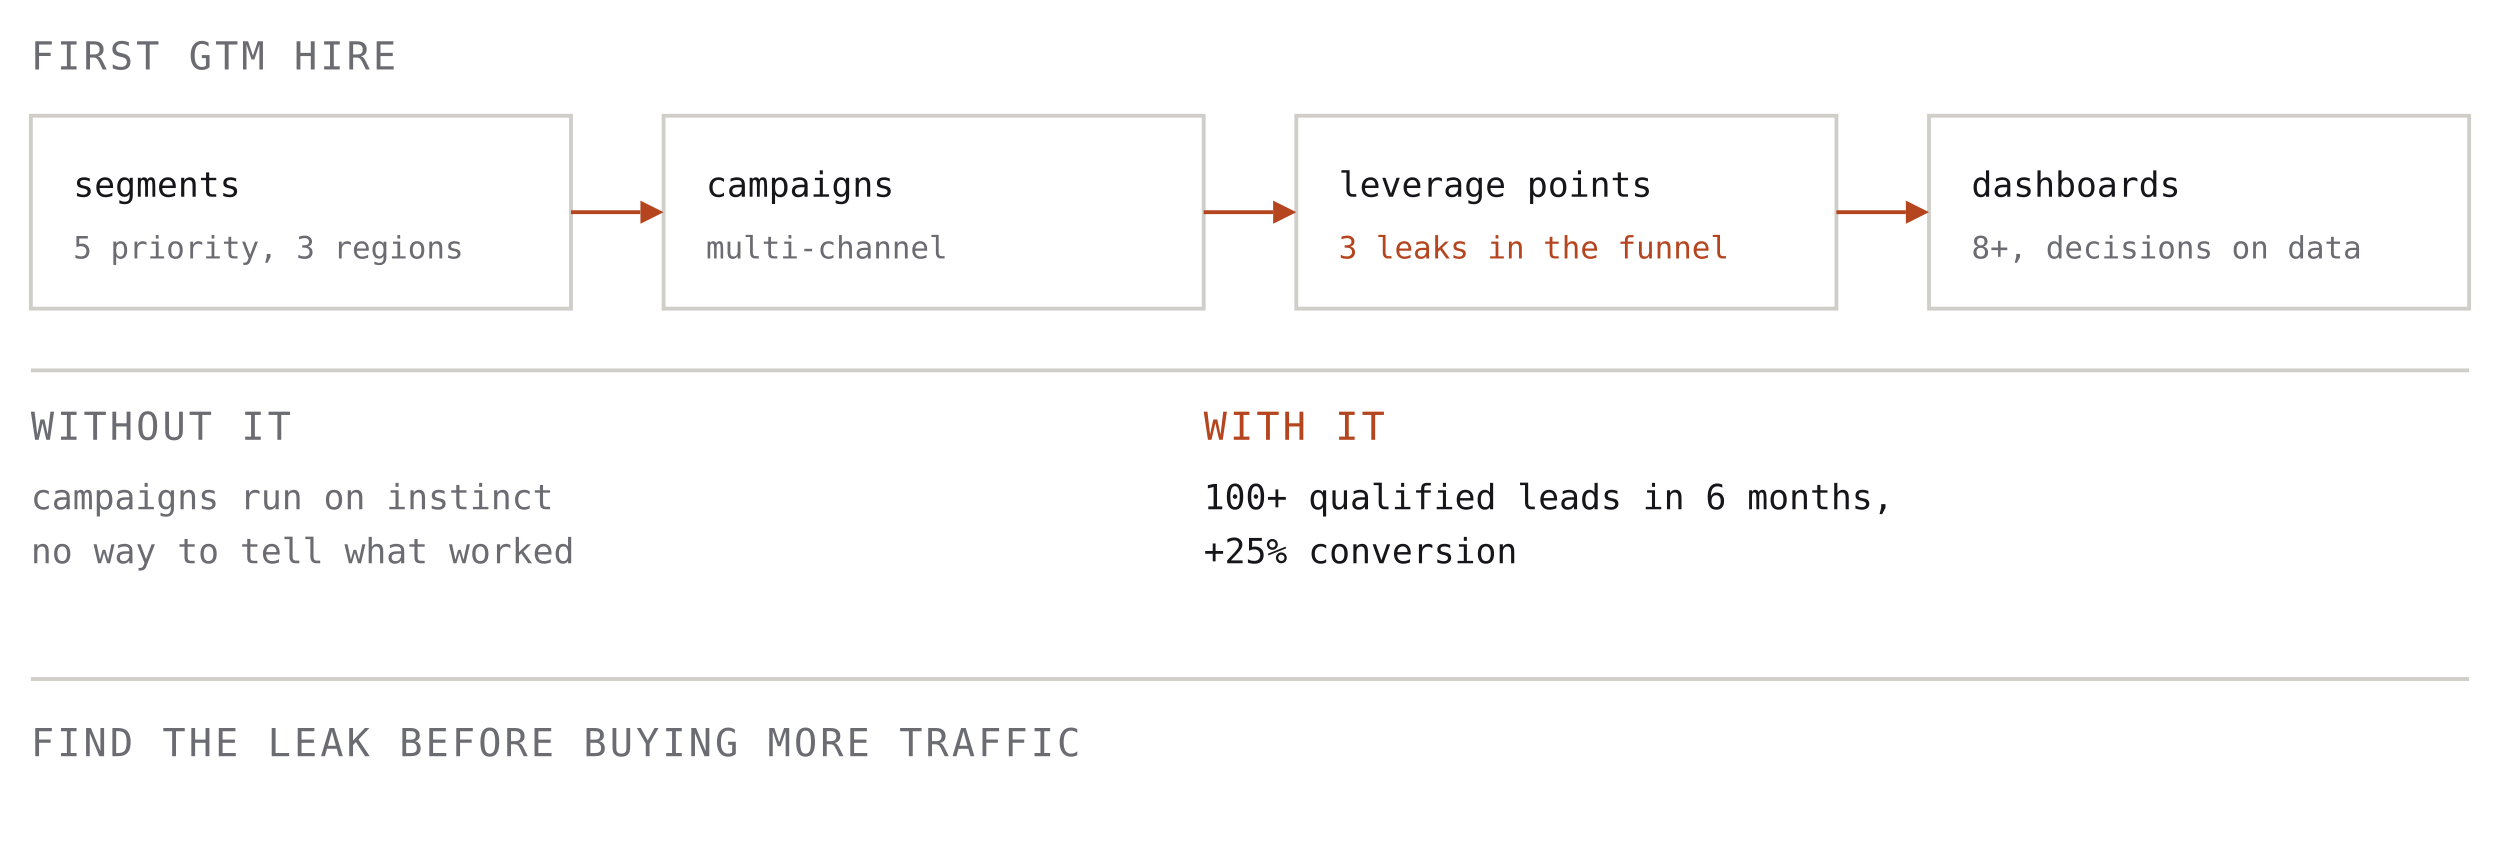
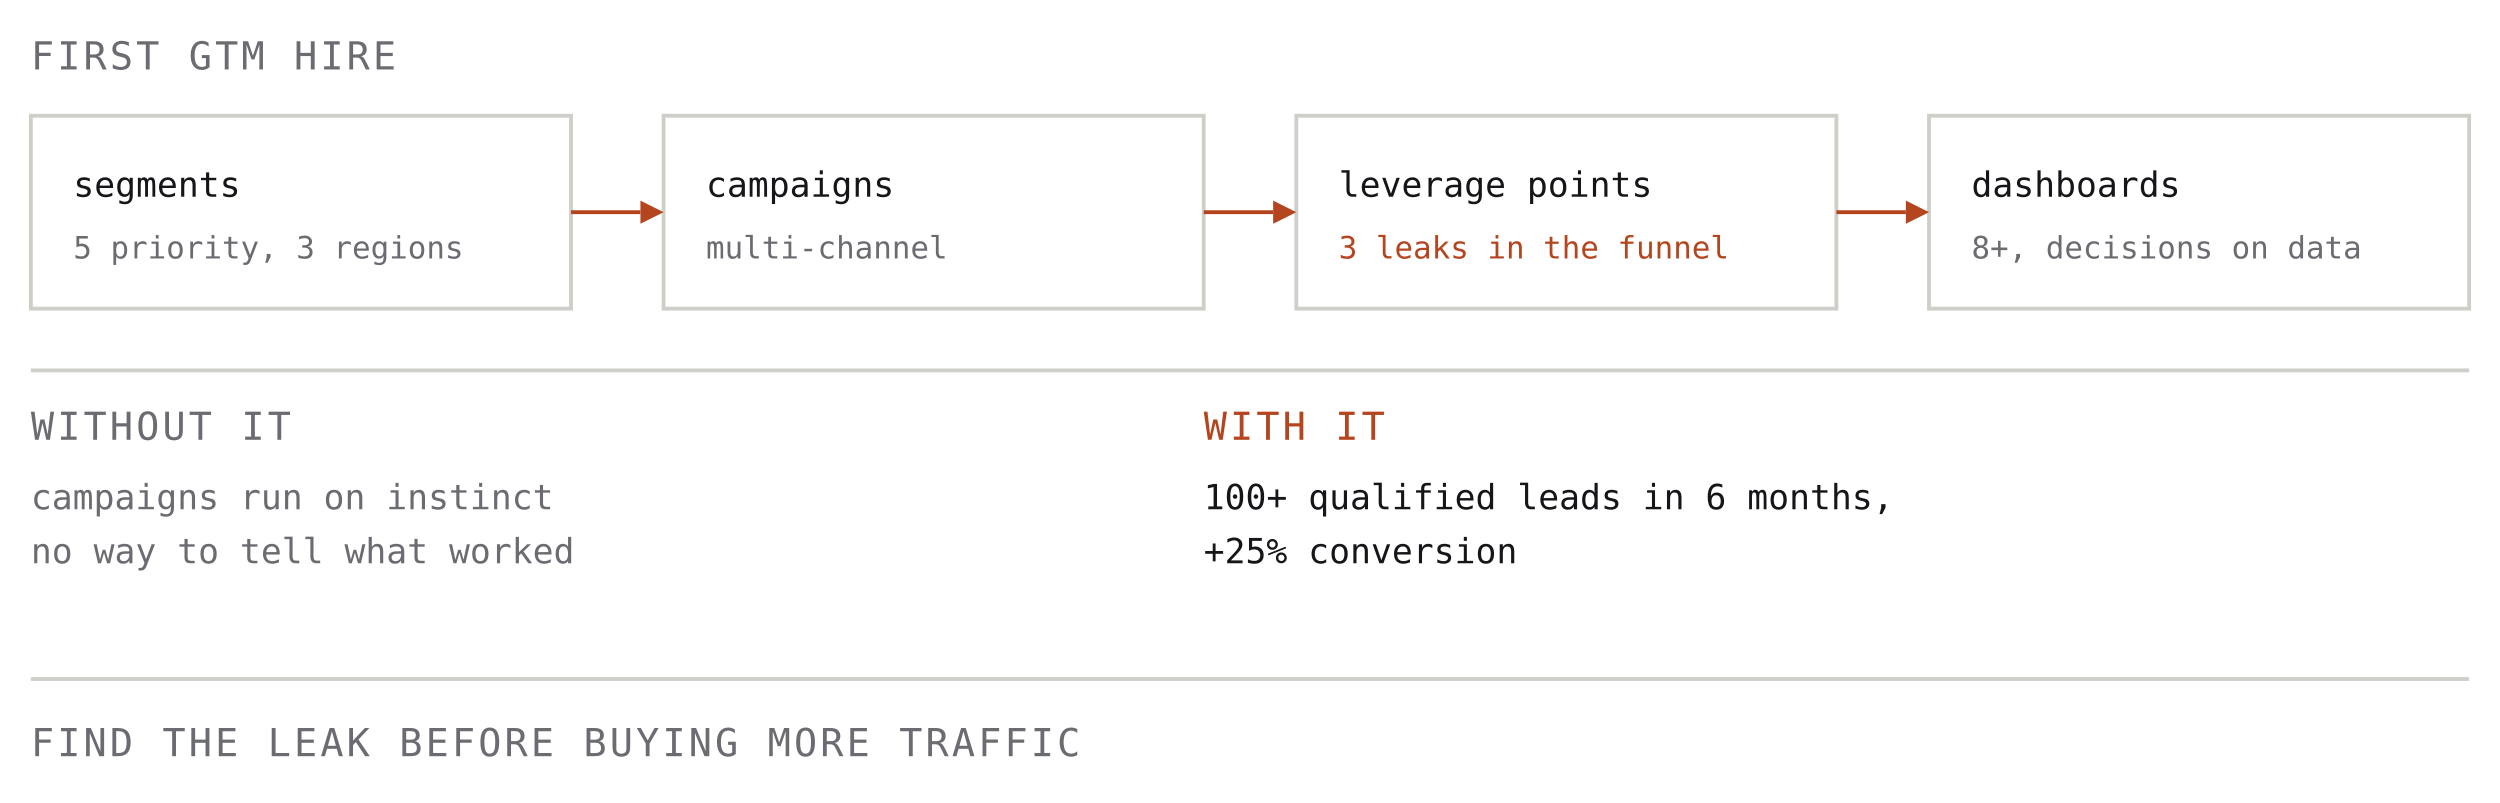
- <svg xmlns="http://www.w3.org/2000/svg" viewBox="0 0 648 218" width="648" height="218" role="img" aria-label="segments then campaigns then leverage points then dashboards">
+ <svg xmlns="http://www.w3.org/2000/svg" viewBox="0 0 648 208" width="648" height="208" role="img" aria-label="segments then campaigns then leverage points then dashboards">
  <style>
    .ink   { fill: #16161a; }
    .muted { fill: #6b6b72; }
    .accf  { fill: #b4451f; }
    .acc   { stroke: #b4451f; }
    .box   { fill: none; stroke: #cfcec9; stroke-width: 1; }
    .rule  { stroke: #cfcec9; }
    text   { font-family: "IBM Plex Mono", ui-monospace, monospace; }
    .lbl   { font-size: 10px; letter-spacing: 0.08em; }
    .sub   { font-size: 9px; }
    .tiny  { font-size: 8px; }
    @media (prefers-color-scheme: dark) {
      .ink   { fill: #e8e8e3; }
      .muted { fill: #8a8a93; }
      .accf  { fill: #e8703a; }
      .acc   { stroke: #e8703a; }
      .box, .rule { stroke: #3a3a40; }
    }
  </style>
  <text class="lbl muted" x="8" y="18">FIRST GTM HIRE</text>
  <rect class="box" x="8" y="30" width="140" height="50" />
  <text class="sub ink" x="19" y="51">segments</text>
  <text class="tiny muted" x="19" y="67">5 priority, 3 regions</text>
  <rect class="box" x="172" y="30" width="140" height="50" />
  <text class="sub ink" x="183" y="51">campaigns</text>
  <text class="tiny muted" x="183" y="67">multi-channel</text>
  <rect class="box" x="336" y="30" width="140" height="50" stroke-width="1.7" />
  <text class="sub ink" x="347" y="51">leverage points</text>
  <text class="tiny accf" x="347" y="67">3 leaks in the funnel</text>
  <rect class="box" x="500" y="30" width="140" height="50" />
  <text class="sub ink" x="511" y="51">dashboards</text>
  <text class="tiny muted" x="511" y="67">8+, decisions on data</text>
  <path class="acc" d="M148 55.0 H166" stroke-width="1" />
  <path class="accf" d="M172 55.0 l-6 -3 v6 z" />
  <path class="acc" d="M312 55.0 H330" stroke-width="1" />
  <path class="accf" d="M336 55.0 l-6 -3 v6 z" />
  <path class="acc" d="M476 55.0 H494" stroke-width="1" />
  <path class="accf" d="M500 55.0 l-6 -3 v6 z" />
  <line class="rule" x1="8" y1="96" x2="640" y2="96" stroke-width="1" />
  <text class="lbl muted" x="8" y="114">WITHOUT IT</text>
  <text class="sub muted" x="8" y="132">campaigns run on instinct</text>
  <text class="sub muted" x="8" y="146">no way to tell what worked</text>
  <text class="lbl accf" x="312" y="114">WITH IT</text>
  <text class="sub ink" x="312" y="132">100+ qualified leads in 6 months,</text>
  <text class="sub ink" x="312" y="146">+25% conversion</text>
  <line class="rule" x1="8" y1="176" x2="640" y2="176" stroke-width="1" />
  <text class="lbl muted" x="8" y="196">FIND THE LEAK BEFORE BUYING MORE TRAFFIC</text>
</svg>
